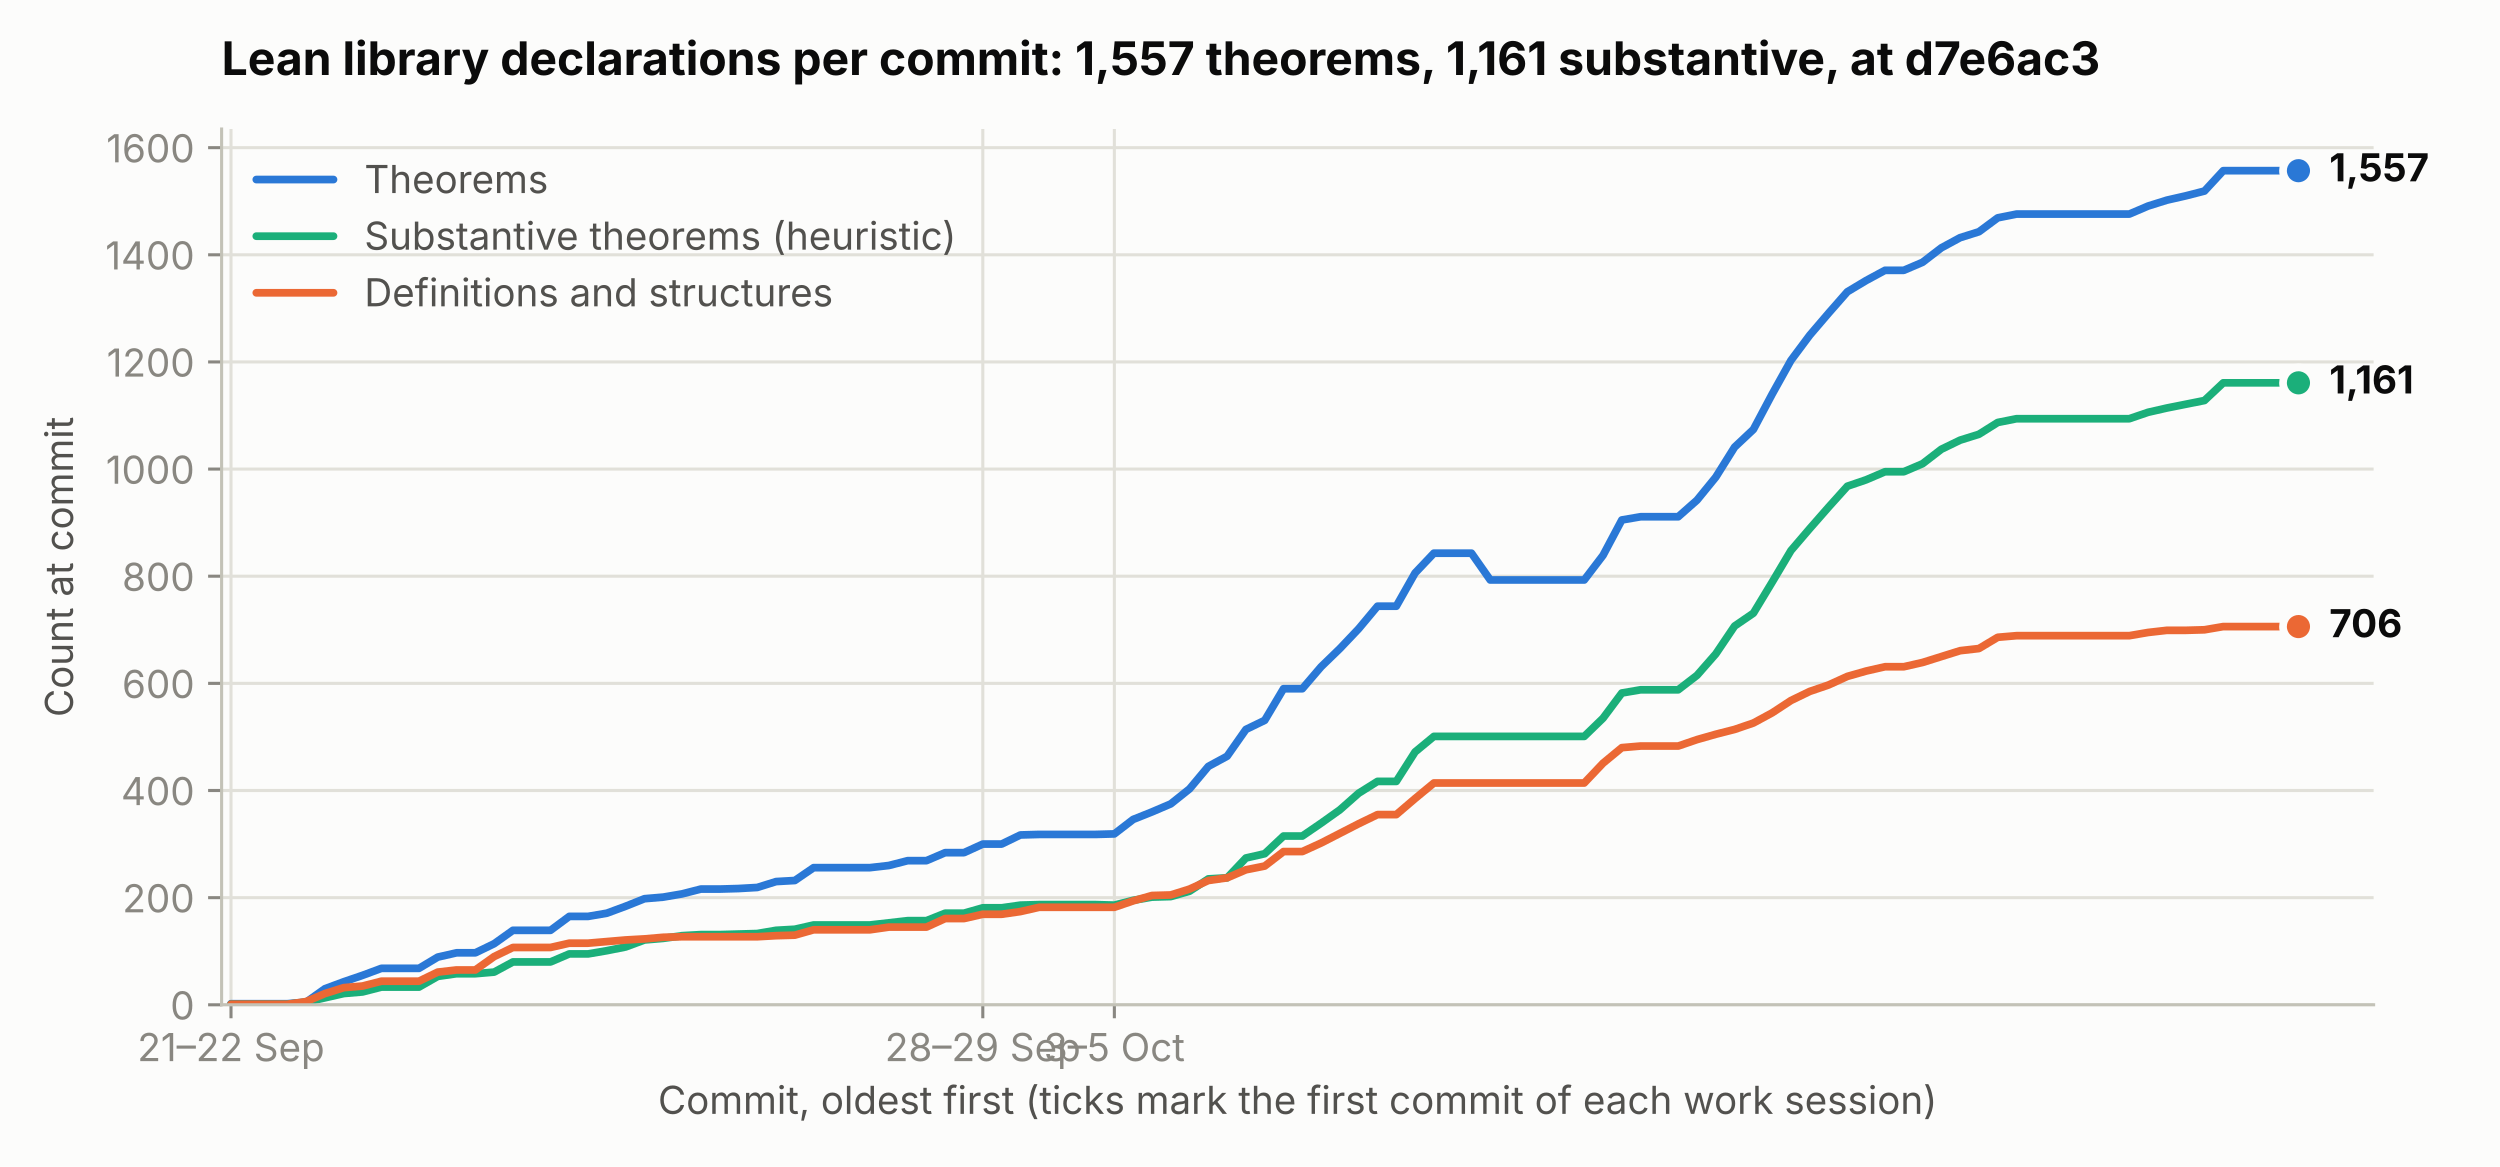
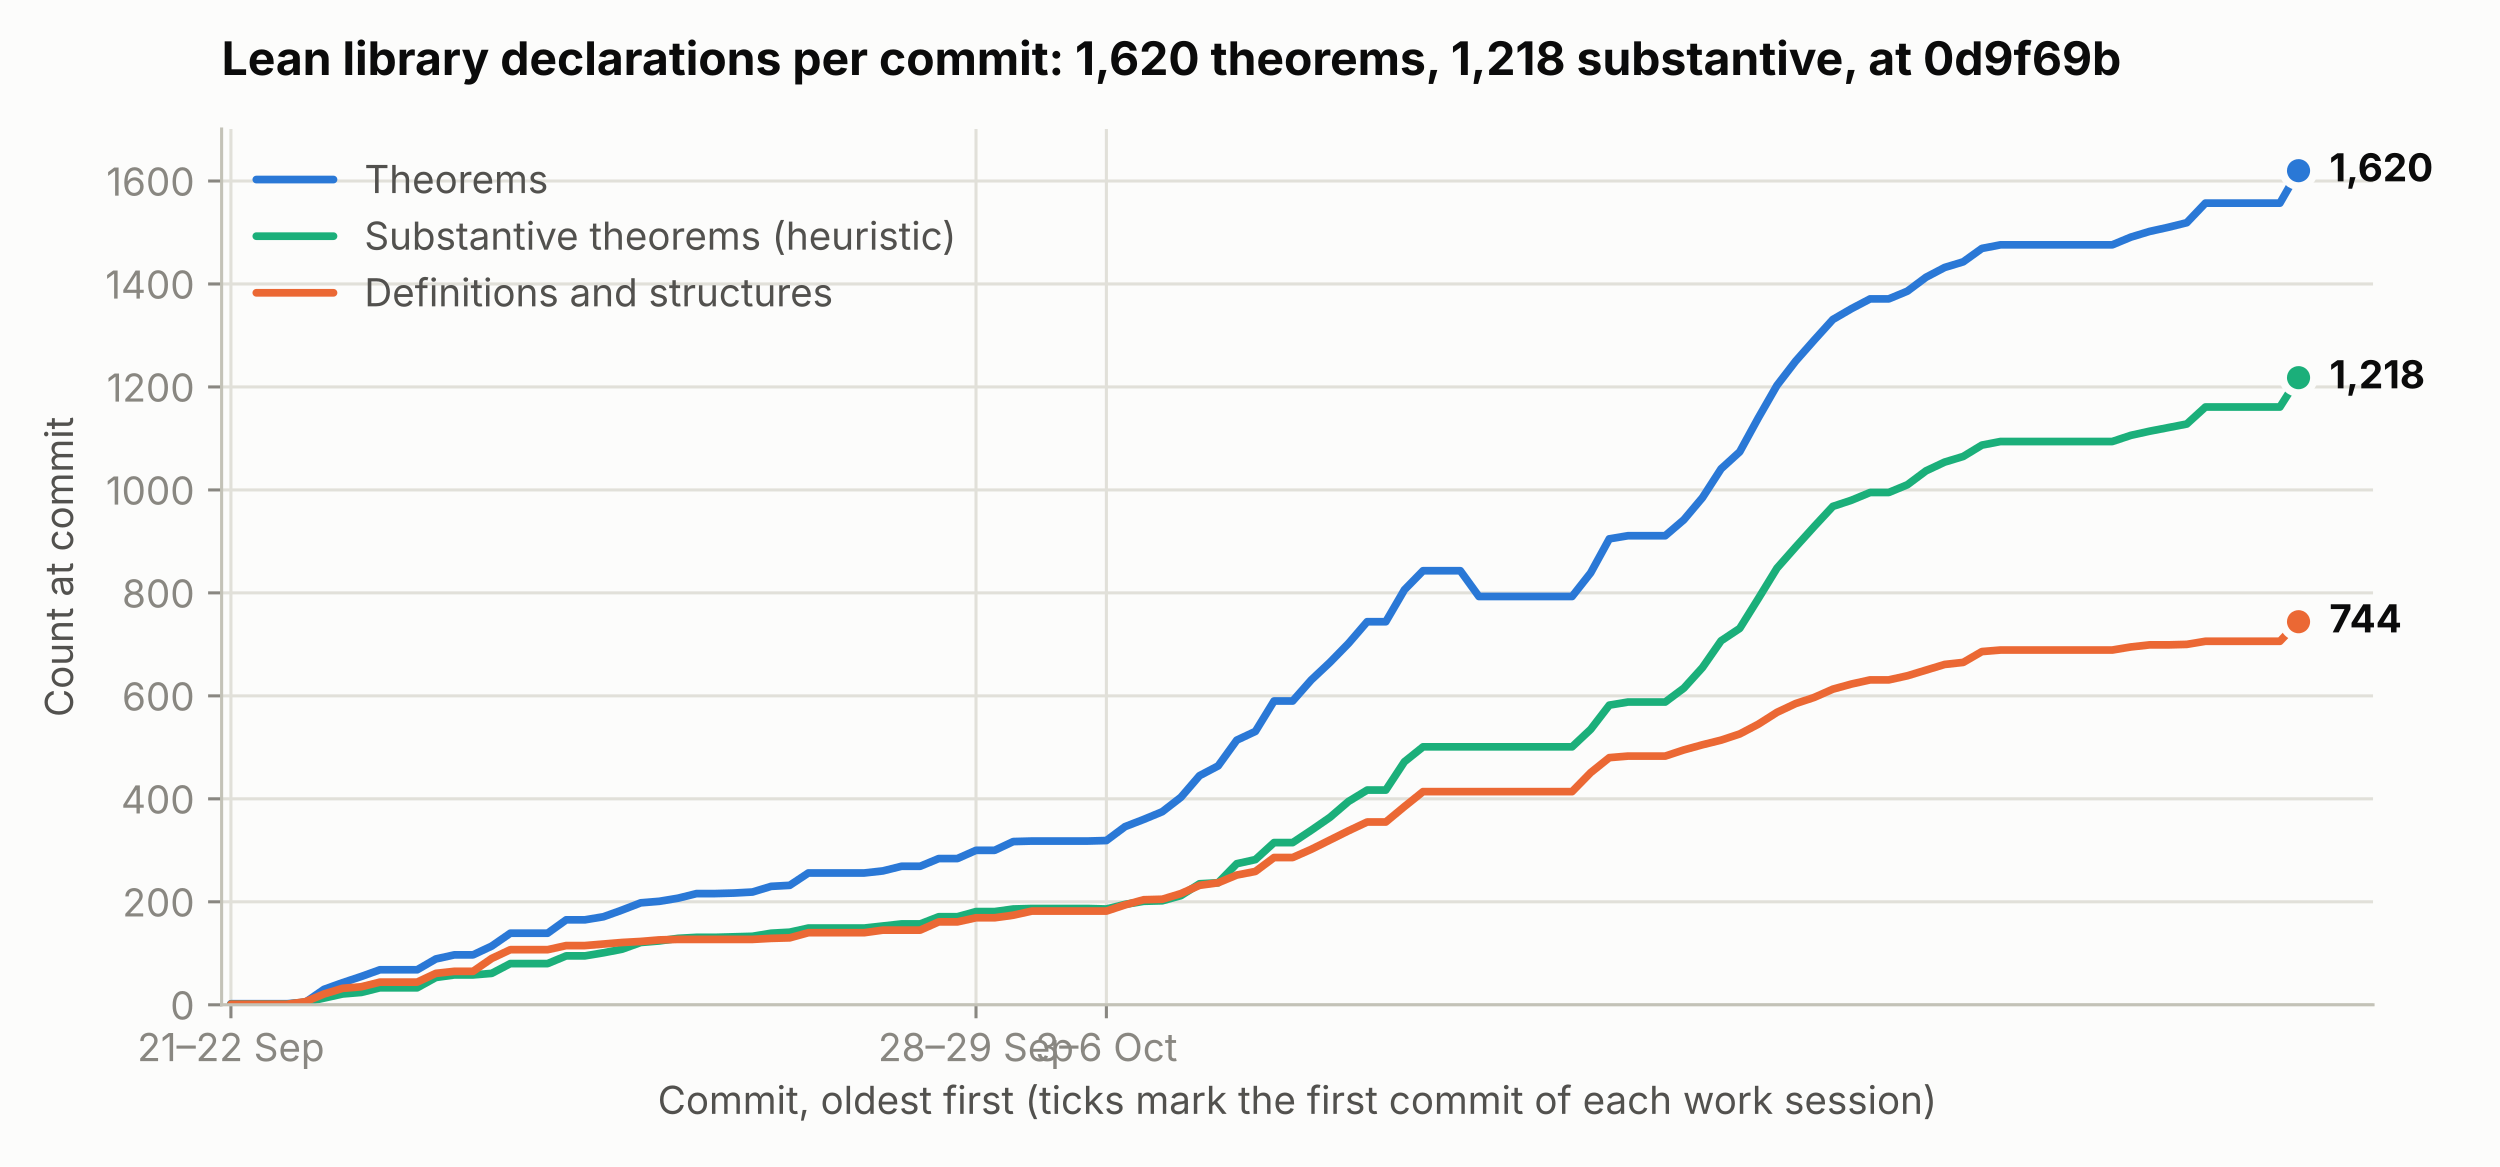
<svg xmlns="http://www.w3.org/2000/svg" xmlns:xlink="http://www.w3.org/1999/xlink" width="648pt" height="302.4pt" viewBox="0 0 648 302.4" version="1.1">
  <defs>
    <style type="text/css">*{stroke-linejoin: round; stroke-linecap: butt}</style>
  </defs>
  <g id="figure_1">
    <g id="patch_1">
      <path d="M 0 302.4 L 648 302.4 L 648 0 L 0 0 z " style="fill: #fcfcfb" />
    </g>
    <g id="axes_1">
      <g id="patch_2">
-         <path d="M 57.44 260.44 L 615.244 260.44 L 615.244 33.44 L 57.44 33.44 z " style="fill: #fcfcfb" />
+         <path d="M 57.44 260.44 L 615.092 260.44 L 615.092 33.44 L 57.44 33.44 z " style="fill: #fcfcfb" />
      </g>
      <g id="matplotlib.axis_1">
        <g id="xtick_1">
          <g id="line2d_1">
-             <path d="M 59.876 260.44 L 59.876 33.44 " clip-path="url(#p59ea59075d)" style="fill: none; stroke: #e1e0d9; stroke-width: 0.8; stroke-linecap: square" />
+             <path d="M 59.854 260.44 L 59.854 33.44 " clip-path="url(#p42e9db47da)" style="fill: none; stroke: #e1e0d9; stroke-width: 0.8; stroke-linecap: square" />
          </g>
          <g id="line2d_2">
            <defs>
              <path id="m02e6627c96" d="M 0 0 L 0 3.5 " style="stroke: #898781; stroke-width: 0.8" />
            </defs>
            <g>
-               <use xlink:href="#m02e6627c96" x="59.876" y="260.44" style="fill: #898781; stroke: #898781; stroke-width: 0.8" />
+               <use xlink:href="#m02e6627c96" x="59.854" y="260.44" style="fill: #898781; stroke: #898781; stroke-width: 0.8" />
            </g>
          </g>
          <g id="text_1">
-             <text style="font-size: 10px; font-family: 'Inter', 'Helvetica Neue', 'Arial', 'DejaVu Sans', sans-serif; text-anchor: middle; fill: #898781" x="59.876" y="275.038" transform="rotate(-0 59.87583 275.0384)">21–22 Sep</text>
+             <text style="font-size: 10px; font-family: 'Inter', 'Helvetica Neue', 'Arial', 'DejaVu Sans', sans-serif; text-anchor: middle; fill: #898781" x="59.854" y="275.038" transform="rotate(-0 59.85408 275.0384)">21–22 Sep</text>
          </g>
        </g>
        <g id="xtick_2">
          <g id="line2d_3">
-             <path d="M 254.742 260.44 L 254.742 33.44 " clip-path="url(#p59ea59075d)" style="fill: none; stroke: #e1e0d9; stroke-width: 0.8; stroke-linecap: square" />
+             <path d="M 252.98 260.44 L 252.98 33.44 " clip-path="url(#p42e9db47da)" style="fill: none; stroke: #e1e0d9; stroke-width: 0.8; stroke-linecap: square" />
          </g>
          <g id="line2d_4">
            <g>
-               <use xlink:href="#m02e6627c96" x="254.742" y="260.44" style="fill: #898781; stroke: #898781; stroke-width: 0.8" />
+               <use xlink:href="#m02e6627c96" x="252.98" y="260.44" style="fill: #898781; stroke: #898781; stroke-width: 0.8" />
            </g>
          </g>
          <g id="text_2">
-             <text style="font-size: 10px; font-family: 'Inter', 'Helvetica Neue', 'Arial', 'DejaVu Sans', sans-serif; text-anchor: middle; fill: #898781" x="254.742" y="275.038" transform="rotate(-0 254.7419 275.0384)">28–29 Sep</text>
+             <text style="font-size: 10px; font-family: 'Inter', 'Helvetica Neue', 'Arial', 'DejaVu Sans', sans-serif; text-anchor: middle; fill: #898781" x="252.98" y="275.038" transform="rotate(-0 252.9804 275.0384)">28–29 Sep</text>
          </g>
        </g>
        <g id="xtick_3">
          <g id="line2d_5">
-             <path d="M 288.843 260.44 L 288.843 33.44 " clip-path="url(#p59ea59075d)" style="fill: none; stroke: #e1e0d9; stroke-width: 0.8; stroke-linecap: square" />
+             <path d="M 286.777 260.44 L 286.777 33.44 " clip-path="url(#p42e9db47da)" style="fill: none; stroke: #e1e0d9; stroke-width: 0.8; stroke-linecap: square" />
          </g>
          <g id="line2d_6">
            <g>
-               <use xlink:href="#m02e6627c96" x="288.843" y="260.44" style="fill: #898781; stroke: #898781; stroke-width: 0.8" />
+               <use xlink:href="#m02e6627c96" x="286.777" y="260.44" style="fill: #898781; stroke: #898781; stroke-width: 0.8" />
            </g>
          </g>
          <g id="text_3">
-             <text style="font-size: 10px; font-family: 'Inter', 'Helvetica Neue', 'Arial', 'DejaVu Sans', sans-serif; text-anchor: middle; fill: #898781" x="288.843" y="275.038" transform="rotate(-0 288.8435 275.0384)">3–5 Oct</text>
+             <text style="font-size: 10px; font-family: 'Inter', 'Helvetica Neue', 'Arial', 'DejaVu Sans', sans-serif; text-anchor: middle; fill: #898781" x="286.777" y="275.038" transform="rotate(-0 286.7775 275.0384)">3–6 Oct</text>
          </g>
        </g>
        <g id="text_4">
-           <text style="font-size: 10px; font-family: 'Inter', 'Helvetica Neue', 'Arial', 'DejaVu Sans', sans-serif; text-anchor: middle; fill: #52514e" x="336.342" y="288.717" transform="rotate(-0 336.3421 288.7166)">Commit, oldest first (ticks mark the first commit of each work session)</text>
+           <text style="font-size: 10px; font-family: 'Inter', 'Helvetica Neue', 'Arial', 'DejaVu Sans', sans-serif; text-anchor: middle; fill: #52514e" x="336.266" y="288.717" transform="rotate(-0 336.2661 288.7166)">Commit, oldest first (ticks mark the first commit of each work session)</text>
        </g>
      </g>
      <g id="matplotlib.axis_2">
        <g id="ytick_1">
          <g id="line2d_7">
-             <path d="M 57.44 260.44 L 615.244 260.44 " clip-path="url(#p59ea59075d)" style="fill: none; stroke: #e1e0d9; stroke-width: 0.8; stroke-linecap: square" />
+             <path d="M 57.44 260.44 L 615.092 260.44 " clip-path="url(#p42e9db47da)" style="fill: none; stroke: #e1e0d9; stroke-width: 0.8; stroke-linecap: square" />
          </g>
          <g id="line2d_8">
            <defs>
              <path id="mba09e6026b" d="M 0 0 L -3.5 0 " style="stroke: #898781; stroke-width: 0.8" />
            </defs>
            <g>
              <use xlink:href="#mba09e6026b" x="57.44" y="260.44" style="fill: #898781; stroke: #898781; stroke-width: 0.8" />
            </g>
          </g>
          <g id="text_5">
            <text style="font-size: 10px; font-family: 'Inter', 'Helvetica Neue', 'Arial', 'DejaVu Sans', sans-serif; text-anchor: end; fill: #898781" x="50.44" y="264.239" transform="rotate(-0 50.44 264.2392)">0</text>
          </g>
        </g>
        <g id="ytick_2">
          <g id="line2d_9">
-             <path d="M 57.44 232.669 L 615.244 232.669 " clip-path="url(#p59ea59075d)" style="fill: none; stroke: #e1e0d9; stroke-width: 0.8; stroke-linecap: square" />
+             <path d="M 57.44 233.749 L 615.092 233.749 " clip-path="url(#p42e9db47da)" style="fill: none; stroke: #e1e0d9; stroke-width: 0.8; stroke-linecap: square" />
          </g>
          <g id="line2d_10">
            <g>
-               <use xlink:href="#mba09e6026b" x="57.44" y="232.669" style="fill: #898781; stroke: #898781; stroke-width: 0.8" />
+               <use xlink:href="#mba09e6026b" x="57.44" y="233.749" style="fill: #898781; stroke: #898781; stroke-width: 0.8" />
            </g>
          </g>
          <g id="text_6">
-             <text style="font-size: 10px; font-family: 'Inter', 'Helvetica Neue', 'Arial', 'DejaVu Sans', sans-serif; text-anchor: end; fill: #898781" x="50.44" y="236.468" transform="rotate(-0 50.44 236.4682)">200</text>
+             <text style="font-size: 10px; font-family: 'Inter', 'Helvetica Neue', 'Arial', 'DejaVu Sans', sans-serif; text-anchor: end; fill: #898781" x="50.44" y="237.548" transform="rotate(-0 50.44 237.5483)">200</text>
          </g>
        </g>
        <g id="ytick_3">
          <g id="line2d_11">
-             <path d="M 57.44 204.898 L 615.244 204.898 " clip-path="url(#p59ea59075d)" style="fill: none; stroke: #e1e0d9; stroke-width: 0.8; stroke-linecap: square" />
+             <path d="M 57.44 207.058 L 615.092 207.058 " clip-path="url(#p42e9db47da)" style="fill: none; stroke: #e1e0d9; stroke-width: 0.8; stroke-linecap: square" />
          </g>
          <g id="line2d_12">
            <g>
-               <use xlink:href="#mba09e6026b" x="57.44" y="204.898" style="fill: #898781; stroke: #898781; stroke-width: 0.8" />
+               <use xlink:href="#mba09e6026b" x="57.44" y="207.058" style="fill: #898781; stroke: #898781; stroke-width: 0.8" />
            </g>
          </g>
          <g id="text_7">
-             <text style="font-size: 10px; font-family: 'Inter', 'Helvetica Neue', 'Arial', 'DejaVu Sans', sans-serif; text-anchor: end; fill: #898781" x="50.44" y="208.697" transform="rotate(-0 50.44 208.6973)">400</text>
+             <text style="font-size: 10px; font-family: 'Inter', 'Helvetica Neue', 'Arial', 'DejaVu Sans', sans-serif; text-anchor: end; fill: #898781" x="50.44" y="210.857" transform="rotate(-0 50.44 210.8573)">400</text>
          </g>
        </g>
        <g id="ytick_4">
          <g id="line2d_13">
-             <path d="M 57.44 177.127 L 615.244 177.127 " clip-path="url(#p59ea59075d)" style="fill: none; stroke: #e1e0d9; stroke-width: 0.8; stroke-linecap: square" />
+             <path d="M 57.44 180.367 L 615.092 180.367 " clip-path="url(#p42e9db47da)" style="fill: none; stroke: #e1e0d9; stroke-width: 0.8; stroke-linecap: square" />
          </g>
          <g id="line2d_14">
            <g>
-               <use xlink:href="#mba09e6026b" x="57.44" y="177.127" style="fill: #898781; stroke: #898781; stroke-width: 0.8" />
+               <use xlink:href="#mba09e6026b" x="57.44" y="180.367" style="fill: #898781; stroke: #898781; stroke-width: 0.8" />
            </g>
          </g>
          <g id="text_8">
-             <text style="font-size: 10px; font-family: 'Inter', 'Helvetica Neue', 'Arial', 'DejaVu Sans', sans-serif; text-anchor: end; fill: #898781" x="50.44" y="180.926" transform="rotate(-0 50.44 180.9263)">600</text>
+             <text style="font-size: 10px; font-family: 'Inter', 'Helvetica Neue', 'Arial', 'DejaVu Sans', sans-serif; text-anchor: end; fill: #898781" x="50.44" y="184.166" transform="rotate(-0 50.44 184.1663)">600</text>
          </g>
        </g>
        <g id="ytick_5">
          <g id="line2d_15">
-             <path d="M 57.44 149.356 L 615.244 149.356 " clip-path="url(#p59ea59075d)" style="fill: none; stroke: #e1e0d9; stroke-width: 0.8; stroke-linecap: square" />
+             <path d="M 57.44 153.676 L 615.092 153.676 " clip-path="url(#p42e9db47da)" style="fill: none; stroke: #e1e0d9; stroke-width: 0.8; stroke-linecap: square" />
          </g>
          <g id="line2d_16">
            <g>
-               <use xlink:href="#mba09e6026b" x="57.44" y="149.356" style="fill: #898781; stroke: #898781; stroke-width: 0.8" />
+               <use xlink:href="#mba09e6026b" x="57.44" y="153.676" style="fill: #898781; stroke: #898781; stroke-width: 0.8" />
            </g>
          </g>
          <g id="text_9">
-             <text style="font-size: 10px; font-family: 'Inter', 'Helvetica Neue', 'Arial', 'DejaVu Sans', sans-serif; text-anchor: end; fill: #898781" x="50.44" y="153.155" transform="rotate(-0 50.44 153.1553)">800</text>
+             <text style="font-size: 10px; font-family: 'Inter', 'Helvetica Neue', 'Arial', 'DejaVu Sans', sans-serif; text-anchor: end; fill: #898781" x="50.44" y="157.475" transform="rotate(-0 50.44 157.4754)">800</text>
          </g>
        </g>
        <g id="ytick_6">
          <g id="line2d_17">
-             <path d="M 57.44 121.585 L 615.244 121.585 " clip-path="url(#p59ea59075d)" style="fill: none; stroke: #e1e0d9; stroke-width: 0.8; stroke-linecap: square" />
+             <path d="M 57.44 126.985 L 615.092 126.985 " clip-path="url(#p42e9db47da)" style="fill: none; stroke: #e1e0d9; stroke-width: 0.8; stroke-linecap: square" />
          </g>
          <g id="line2d_18">
            <g>
-               <use xlink:href="#mba09e6026b" x="57.44" y="121.585" style="fill: #898781; stroke: #898781; stroke-width: 0.8" />
+               <use xlink:href="#mba09e6026b" x="57.44" y="126.985" style="fill: #898781; stroke: #898781; stroke-width: 0.8" />
            </g>
          </g>
          <g id="text_10">
-             <text style="font-size: 10px; font-family: 'Inter', 'Helvetica Neue', 'Arial', 'DejaVu Sans', sans-serif; text-anchor: end; fill: #898781" x="50.44" y="125.384" transform="rotate(-0 50.44 125.3843)">1000</text>
+             <text style="font-size: 10px; font-family: 'Inter', 'Helvetica Neue', 'Arial', 'DejaVu Sans', sans-serif; text-anchor: end; fill: #898781" x="50.44" y="130.784" transform="rotate(-0 50.44 130.7844)">1000</text>
          </g>
        </g>
        <g id="ytick_7">
          <g id="line2d_19">
-             <path d="M 57.44 93.814 L 615.244 93.814 " clip-path="url(#p59ea59075d)" style="fill: none; stroke: #e1e0d9; stroke-width: 0.8; stroke-linecap: square" />
+             <path d="M 57.44 100.294 L 615.092 100.294 " clip-path="url(#p42e9db47da)" style="fill: none; stroke: #e1e0d9; stroke-width: 0.8; stroke-linecap: square" />
          </g>
          <g id="line2d_20">
            <g>
-               <use xlink:href="#mba09e6026b" x="57.44" y="93.814" style="fill: #898781; stroke: #898781; stroke-width: 0.8" />
+               <use xlink:href="#mba09e6026b" x="57.44" y="100.294" style="fill: #898781; stroke: #898781; stroke-width: 0.8" />
            </g>
          </g>
          <g id="text_11">
-             <text style="font-size: 10px; font-family: 'Inter', 'Helvetica Neue', 'Arial', 'DejaVu Sans', sans-serif; text-anchor: end; fill: #898781" x="50.44" y="97.613" transform="rotate(-0 50.44 97.61333)">1200</text>
+             <text style="font-size: 10px; font-family: 'Inter', 'Helvetica Neue', 'Arial', 'DejaVu Sans', sans-serif; text-anchor: end; fill: #898781" x="50.44" y="104.093" transform="rotate(-0 50.44 104.0934)">1200</text>
          </g>
        </g>
        <g id="ytick_8">
          <g id="line2d_21">
-             <path d="M 57.44 66.043 L 615.244 66.043 " clip-path="url(#p59ea59075d)" style="fill: none; stroke: #e1e0d9; stroke-width: 0.8; stroke-linecap: square" />
+             <path d="M 57.44 73.603 L 615.092 73.603 " clip-path="url(#p42e9db47da)" style="fill: none; stroke: #e1e0d9; stroke-width: 0.8; stroke-linecap: square" />
          </g>
          <g id="line2d_22">
            <g>
-               <use xlink:href="#mba09e6026b" x="57.44" y="66.043" style="fill: #898781; stroke: #898781; stroke-width: 0.8" />
+               <use xlink:href="#mba09e6026b" x="57.44" y="73.603" style="fill: #898781; stroke: #898781; stroke-width: 0.8" />
            </g>
          </g>
          <g id="text_12">
-             <text style="font-size: 10px; font-family: 'Inter', 'Helvetica Neue', 'Arial', 'DejaVu Sans', sans-serif; text-anchor: end; fill: #898781" x="50.44" y="69.842" transform="rotate(-0 50.44 69.84235)">1400</text>
+             <text style="font-size: 10px; font-family: 'Inter', 'Helvetica Neue', 'Arial', 'DejaVu Sans', sans-serif; text-anchor: end; fill: #898781" x="50.44" y="77.402" transform="rotate(-0 50.44 77.40245)">1400</text>
          </g>
        </g>
        <g id="ytick_9">
          <g id="line2d_23">
-             <path d="M 57.44 38.272 L 615.244 38.272 " clip-path="url(#p59ea59075d)" style="fill: none; stroke: #e1e0d9; stroke-width: 0.8; stroke-linecap: square" />
+             <path d="M 57.44 46.912 L 615.092 46.912 " clip-path="url(#p42e9db47da)" style="fill: none; stroke: #e1e0d9; stroke-width: 0.8; stroke-linecap: square" />
          </g>
          <g id="line2d_24">
            <g>
-               <use xlink:href="#mba09e6026b" x="57.44" y="38.272" style="fill: #898781; stroke: #898781; stroke-width: 0.8" />
+               <use xlink:href="#mba09e6026b" x="57.44" y="46.912" style="fill: #898781; stroke: #898781; stroke-width: 0.8" />
            </g>
          </g>
          <g id="text_13">
-             <text style="font-size: 10px; font-family: 'Inter', 'Helvetica Neue', 'Arial', 'DejaVu Sans', sans-serif; text-anchor: end; fill: #898781" x="50.44" y="42.071" transform="rotate(-0 50.44 42.07137)">1600</text>
+             <text style="font-size: 10px; font-family: 'Inter', 'Helvetica Neue', 'Arial', 'DejaVu Sans', sans-serif; text-anchor: end; fill: #898781" x="50.44" y="50.711" transform="rotate(-0 50.44 50.71148)">1600</text>
          </g>
        </g>
        <g id="text_14">
          <text style="font-size: 10px; font-family: 'Inter', 'Helvetica Neue', 'Arial', 'DejaVu Sans', sans-serif; text-anchor: middle; fill: #52514e" x="18.91" y="146.94" transform="rotate(-90 18.91031 146.94)">Count at commit</text>
        </g>
      </g>
      <g id="line2d_25">
-         <path d="M 59.876 260.162 L 64.747 260.162 L 69.619 260.162 L 74.491 260.162 L 79.362 259.746 L 84.234 256.274 L 89.106 254.469 L 93.977 252.803 L 98.849 250.998 L 103.721 250.998 L 108.592 250.998 L 113.464 248.082 L 118.336 246.971 L 123.207 246.971 L 128.079 244.611 L 132.951 241.139 L 137.822 241.139 L 142.694 241.139 L 147.566 237.529 L 152.437 237.529 L 157.309 236.696 L 162.181 234.891 L 167.052 232.947 L 171.924 232.53 L 176.795 231.697 L 181.667 230.447 L 186.539 230.447 L 191.41 230.308 L 196.282 230.031 L 201.154 228.503 L 206.025 228.226 L 210.897 224.893 L 215.769 224.893 L 220.64 224.893 L 225.512 224.893 L 230.384 224.338 L 235.255 223.088 L 240.127 223.088 L 244.999 221.005 L 249.87 221.005 L 254.742 218.784 L 259.614 218.784 L 264.485 216.423 L 269.357 216.284 L 274.228 216.284 L 279.1 216.284 L 283.972 216.284 L 288.843 216.145 L 293.715 212.396 L 298.587 210.452 L 303.458 208.369 L 308.33 204.481 L 313.202 198.65 L 318.073 196.011 L 322.945 189.069 L 327.817 186.708 L 332.688 178.516 L 337.56 178.516 L 342.432 172.823 L 347.303 168.101 L 352.175 162.964 L 357.047 157.132 L 361.918 157.132 L 366.79 148.523 L 371.662 143.385 L 376.533 143.385 L 381.405 143.385 L 386.276 150.328 L 391.148 150.328 L 396.02 150.328 L 400.891 150.328 L 405.763 150.328 L 410.635 150.328 L 415.506 143.941 L 420.378 134.776 L 425.25 133.943 L 430.121 133.943 L 434.993 133.943 L 439.865 129.639 L 444.736 123.668 L 449.608 115.892 L 454.48 111.31 L 459.351 102.145 L 464.223 93.398 L 469.095 86.871 L 473.966 81.178 L 478.838 75.624 L 483.71 72.708 L 488.581 70.07 L 493.453 70.07 L 498.324 67.987 L 503.196 64.238 L 508.068 61.6 L 512.939 60.072 L 517.811 56.462 L 522.683 55.49 L 527.554 55.49 L 532.426 55.49 L 537.298 55.49 L 542.169 55.49 L 547.041 55.49 L 551.913 55.49 L 556.784 53.407 L 561.656 51.88 L 566.528 50.769 L 571.399 49.519 L 576.271 44.243 L 581.143 44.243 L 586.014 44.243 L 590.886 44.243 L 595.757 44.243 " clip-path="url(#p59ea59075d)" style="fill: none; stroke: #2a78d6; stroke-width: 2; stroke-linecap: round" />
+         <path d="M 59.854 260.173 L 64.682 260.173 L 69.51 260.173 L 74.339 260.173 L 79.167 259.773 L 83.995 256.436 L 88.823 254.701 L 93.651 253.1 L 98.479 251.365 L 103.307 251.365 L 108.136 251.365 L 112.964 248.563 L 117.792 247.495 L 122.62 247.495 L 127.448 245.226 L 132.276 241.89 L 137.105 241.89 L 141.933 241.89 L 146.761 238.42 L 151.589 238.42 L 156.417 237.619 L 161.245 235.884 L 166.074 234.016 L 170.902 233.616 L 175.73 232.815 L 180.558 231.614 L 185.386 231.614 L 190.214 231.48 L 195.042 231.213 L 199.871 229.745 L 204.699 229.478 L 209.527 226.276 L 214.355 226.276 L 219.183 226.276 L 224.011 226.276 L 228.84 225.742 L 233.668 224.541 L 238.496 224.541 L 243.324 222.539 L 248.152 222.539 L 252.98 220.404 L 257.809 220.404 L 262.637 218.135 L 267.465 218.001 L 272.293 218.001 L 277.121 218.001 L 281.949 218.001 L 286.777 217.868 L 291.606 214.265 L 296.434 212.396 L 301.262 210.394 L 306.09 206.658 L 310.918 201.053 L 315.746 198.517 L 320.575 191.844 L 325.403 189.575 L 330.231 181.702 L 335.059 181.702 L 339.887 176.23 L 344.715 171.693 L 349.544 166.755 L 354.372 161.15 L 359.2 161.15 L 364.028 152.875 L 368.856 147.938 L 373.684 147.938 L 378.512 147.938 L 383.341 154.61 L 388.169 154.61 L 392.997 154.61 L 397.825 154.61 L 402.653 154.61 L 407.481 154.61 L 412.31 148.471 L 417.138 139.663 L 421.966 138.863 L 426.794 138.863 L 431.622 138.863 L 436.45 134.726 L 441.279 128.987 L 446.107 121.514 L 450.935 117.11 L 455.763 108.301 L 460.591 99.894 L 465.419 93.621 L 470.247 88.15 L 475.076 82.812 L 479.904 80.009 L 484.732 77.473 L 489.56 77.473 L 494.388 75.472 L 499.216 71.868 L 504.045 69.333 L 508.873 67.865 L 513.701 64.395 L 518.529 63.461 L 523.357 63.461 L 528.185 63.461 L 533.014 63.461 L 537.842 63.461 L 542.67 63.461 L 547.498 63.461 L 552.326 61.459 L 557.154 59.991 L 561.982 58.923 L 566.811 57.722 L 571.639 52.651 L 576.467 52.651 L 581.295 52.651 L 586.123 52.651 L 590.951 52.651 L 595.78 44.243 " clip-path="url(#p42e9db47da)" style="fill: none; stroke: #2a78d6; stroke-width: 2; stroke-linecap: round" />
      </g>
      <g id="line2d_26">
        <defs>
          <path id="m0a6db412ab" d="M 0 4 C 1.061 4 2.078 3.579 2.828 2.828 C 3.579 2.078 4 1.061 4 0 C 4 -1.061 3.579 -2.078 2.828 -2.828 C 2.078 -3.579 1.061 -4 0 -4 C -1.061 -4 -2.078 -3.579 -2.828 -2.828 C -3.579 -2.078 -4 -1.061 -4 0 C -4 1.061 -3.579 2.078 -2.828 2.828 C -2.078 3.579 -1.061 4 0 4 z " style="stroke: #fcfcfb; stroke-width: 2" />
        </defs>
-         <g clip-path="url(#p59ea59075d)">
-           <use xlink:href="#m0a6db412ab" x="595.757" y="44.243" style="fill: #2a78d6; stroke: #fcfcfb; stroke-width: 2" />
+         <g clip-path="url(#p42e9db47da)">
+           <use xlink:href="#m0a6db412ab" x="595.78" y="44.243" style="fill: #2a78d6; stroke: #fcfcfb; stroke-width: 2" />
        </g>
      </g>
      <g id="line2d_27">
-         <path d="M 59.876 260.301 L 64.747 260.301 L 69.619 260.301 L 74.491 260.301 L 79.362 259.746 L 84.234 258.635 L 89.106 257.524 L 93.977 257.107 L 98.849 255.858 L 103.721 255.858 L 108.592 255.858 L 113.464 253.081 L 118.336 252.386 L 123.207 252.386 L 128.079 251.97 L 132.951 249.332 L 137.822 249.332 L 142.694 249.332 L 147.566 247.249 L 152.437 247.249 L 157.309 246.416 L 162.181 245.444 L 167.052 243.639 L 171.924 243.222 L 176.795 242.528 L 181.667 242.25 L 186.539 242.25 L 191.41 242.111 L 196.282 241.972 L 201.154 241.139 L 206.025 240.861 L 210.897 239.751 L 215.769 239.751 L 220.64 239.751 L 225.512 239.751 L 230.384 239.195 L 235.255 238.64 L 240.127 238.64 L 244.999 236.696 L 249.87 236.696 L 254.742 235.307 L 259.614 235.307 L 264.485 234.613 L 269.357 234.474 L 274.228 234.474 L 279.1 234.474 L 283.972 234.474 L 288.843 234.613 L 293.715 233.363 L 298.587 232.53 L 303.458 232.391 L 308.33 231.003 L 313.202 227.809 L 318.073 227.531 L 322.945 222.394 L 327.817 221.283 L 332.688 216.701 L 337.56 216.701 L 342.432 213.368 L 347.303 209.897 L 352.175 205.592 L 357.047 202.538 L 361.918 202.538 L 366.79 194.9 L 371.662 190.874 L 376.533 190.874 L 381.405 190.874 L 386.276 190.874 L 391.148 190.874 L 396.02 190.874 L 400.891 190.874 L 405.763 190.874 L 410.635 190.874 L 415.506 186.153 L 420.378 179.626 L 425.25 178.793 L 430.121 178.793 L 434.993 178.793 L 439.865 175.044 L 444.736 169.49 L 449.608 162.27 L 454.48 158.937 L 459.351 150.883 L 464.223 142.691 L 469.095 136.998 L 473.966 131.444 L 478.838 126.028 L 483.71 124.362 L 488.581 122.279 L 493.453 122.279 L 498.324 120.197 L 503.196 116.447 L 508.068 114.087 L 512.939 112.56 L 517.811 109.505 L 522.683 108.533 L 527.554 108.533 L 532.426 108.533 L 537.298 108.533 L 542.169 108.533 L 547.041 108.533 L 551.913 108.533 L 556.784 106.866 L 561.656 105.756 L 566.528 104.784 L 571.399 103.812 L 576.271 99.229 L 581.143 99.229 L 586.014 99.229 L 590.886 99.229 L 595.757 99.229 " clip-path="url(#p59ea59075d)" style="fill: none; stroke: #1baf7a; stroke-width: 2; stroke-linecap: round" />
+         <path d="M 59.854 260.307 L 64.682 260.307 L 69.51 260.307 L 74.339 260.307 L 79.167 259.773 L 83.995 258.705 L 88.823 257.637 L 93.651 257.237 L 98.479 256.036 L 103.307 256.036 L 108.136 256.036 L 112.964 253.367 L 117.792 252.7 L 122.62 252.7 L 127.448 252.299 L 132.276 249.764 L 137.105 249.764 L 141.933 249.764 L 146.761 247.762 L 151.589 247.762 L 156.417 246.961 L 161.245 246.027 L 166.074 244.292 L 170.902 243.892 L 175.73 243.224 L 180.558 242.957 L 185.386 242.957 L 190.214 242.824 L 195.042 242.691 L 199.871 241.89 L 204.699 241.623 L 209.527 240.555 L 214.355 240.555 L 219.183 240.555 L 224.011 240.555 L 228.84 240.021 L 233.668 239.488 L 238.496 239.488 L 243.324 237.619 L 248.152 237.619 L 252.98 236.285 L 257.809 236.285 L 262.637 235.617 L 267.465 235.484 L 272.293 235.484 L 277.121 235.484 L 281.949 235.484 L 286.777 235.617 L 291.606 234.416 L 296.434 233.616 L 301.262 233.482 L 306.09 232.148 L 310.918 229.078 L 315.746 228.811 L 320.575 223.873 L 325.403 222.806 L 330.231 218.402 L 335.059 218.402 L 339.887 215.199 L 344.715 211.862 L 349.544 207.725 L 354.372 204.789 L 359.2 204.789 L 364.028 197.449 L 368.856 193.579 L 373.684 193.579 L 378.512 193.579 L 383.341 193.579 L 388.169 193.579 L 392.997 193.579 L 397.825 193.579 L 402.653 193.579 L 407.481 193.579 L 412.31 189.042 L 417.138 182.769 L 421.966 181.969 L 426.794 181.969 L 431.622 181.969 L 436.45 178.365 L 441.279 173.027 L 446.107 166.087 L 450.935 162.885 L 455.763 155.144 L 460.591 147.27 L 465.419 141.799 L 470.247 136.46 L 475.076 131.256 L 479.904 129.654 L 484.732 127.652 L 489.56 127.652 L 494.388 125.651 L 499.216 122.047 L 504.045 119.779 L 508.873 118.311 L 513.701 115.375 L 518.529 114.44 L 523.357 114.44 L 528.185 114.44 L 533.014 114.44 L 537.842 114.44 L 542.67 114.44 L 547.498 114.44 L 552.326 112.839 L 557.154 111.771 L 561.982 110.837 L 566.811 109.903 L 571.639 105.499 L 576.467 105.499 L 581.295 105.499 L 586.123 105.499 L 590.951 105.499 L 595.78 97.892 " clip-path="url(#p42e9db47da)" style="fill: none; stroke: #1baf7a; stroke-width: 2; stroke-linecap: round" />
      </g>
      <g id="line2d_28">
        <defs>
          <path id="m3a7581996c" d="M 0 4 C 1.061 4 2.078 3.579 2.828 2.828 C 3.579 2.078 4 1.061 4 0 C 4 -1.061 3.579 -2.078 2.828 -2.828 C 2.078 -3.579 1.061 -4 0 -4 C -1.061 -4 -2.078 -3.579 -2.828 -2.828 C -3.579 -2.078 -4 -1.061 -4 0 C -4 1.061 -3.579 2.078 -2.828 2.828 C -2.078 3.579 -1.061 4 0 4 z " style="stroke: #fcfcfb; stroke-width: 2" />
        </defs>
-         <g clip-path="url(#p59ea59075d)">
-           <use xlink:href="#m3a7581996c" x="595.757" y="99.229" style="fill: #1baf7a; stroke: #fcfcfb; stroke-width: 2" />
+         <g clip-path="url(#p42e9db47da)">
+           <use xlink:href="#m3a7581996c" x="595.78" y="97.892" style="fill: #1baf7a; stroke: #fcfcfb; stroke-width: 2" />
        </g>
      </g>
      <g id="line2d_29">
-         <path d="M 59.876 260.301 L 64.747 260.301 L 69.619 260.301 L 74.491 260.301 L 79.362 259.607 L 84.234 257.524 L 89.106 255.997 L 93.977 255.58 L 98.849 254.33 L 103.721 254.33 L 108.592 254.33 L 113.464 251.97 L 118.336 251.414 L 123.207 251.414 L 128.079 247.943 L 132.951 245.583 L 137.822 245.583 L 142.694 245.583 L 147.566 244.472 L 152.437 244.472 L 157.309 244.055 L 162.181 243.639 L 167.052 243.361 L 171.924 242.944 L 176.795 242.805 L 181.667 242.805 L 186.539 242.805 L 191.41 242.805 L 196.282 242.805 L 201.154 242.528 L 206.025 242.389 L 210.897 241 L 215.769 241 L 220.64 241 L 225.512 241 L 230.384 240.306 L 235.255 240.306 L 240.127 240.306 L 244.999 238.084 L 249.87 238.084 L 254.742 236.974 L 259.614 236.974 L 264.485 236.279 L 269.357 235.168 L 274.228 235.168 L 279.1 235.168 L 283.972 235.168 L 288.843 235.168 L 293.715 233.502 L 298.587 232.114 L 303.458 231.975 L 308.33 230.447 L 313.202 228.226 L 318.073 227.531 L 322.945 225.449 L 327.817 224.477 L 332.688 220.727 L 337.56 220.727 L 342.432 218.506 L 347.303 216.006 L 352.175 213.507 L 357.047 211.147 L 361.918 211.147 L 366.79 206.981 L 371.662 202.954 L 376.533 202.954 L 381.405 202.954 L 386.276 202.954 L 391.148 202.954 L 396.02 202.954 L 400.891 202.954 L 405.763 202.954 L 410.635 202.954 L 415.506 197.816 L 420.378 193.79 L 425.25 193.373 L 430.121 193.373 L 434.993 193.373 L 439.865 191.707 L 444.736 190.318 L 449.608 189.069 L 454.48 187.402 L 459.351 184.764 L 464.223 181.57 L 469.095 179.21 L 473.966 177.544 L 478.838 175.322 L 483.71 173.933 L 488.581 172.823 L 493.453 172.823 L 498.324 171.712 L 503.196 170.184 L 508.068 168.657 L 512.939 168.101 L 517.811 165.186 L 522.683 164.769 L 527.554 164.769 L 532.426 164.769 L 537.298 164.769 L 542.169 164.769 L 547.041 164.769 L 551.913 164.769 L 556.784 163.936 L 561.656 163.38 L 566.528 163.38 L 571.399 163.242 L 576.271 162.408 L 581.143 162.408 L 586.014 162.408 L 590.886 162.408 L 595.757 162.408 " clip-path="url(#p59ea59075d)" style="fill: none; stroke: #eb6834; stroke-width: 2; stroke-linecap: round" />
+         <path d="M 59.854 260.307 L 64.682 260.307 L 69.51 260.307 L 74.339 260.307 L 79.167 259.639 L 83.995 257.637 L 88.823 256.169 L 93.651 255.769 L 98.479 254.568 L 103.307 254.568 L 108.136 254.568 L 112.964 252.299 L 117.792 251.765 L 122.62 251.765 L 127.448 248.429 L 132.276 246.16 L 137.105 246.16 L 141.933 246.16 L 146.761 245.093 L 151.589 245.093 L 156.417 244.692 L 161.245 244.292 L 166.074 244.025 L 170.902 243.625 L 175.73 243.491 L 180.558 243.491 L 185.386 243.491 L 190.214 243.491 L 195.042 243.491 L 199.871 243.224 L 204.699 243.091 L 209.527 241.756 L 214.355 241.756 L 219.183 241.756 L 224.011 241.756 L 228.84 241.089 L 233.668 241.089 L 238.496 241.089 L 243.324 238.954 L 248.152 238.954 L 252.98 237.886 L 257.809 237.886 L 262.637 237.219 L 267.465 236.151 L 272.293 236.151 L 277.121 236.151 L 281.949 236.151 L 286.777 236.151 L 291.606 234.55 L 296.434 233.215 L 301.262 233.082 L 306.09 231.614 L 310.918 229.478 L 315.746 228.811 L 320.575 226.809 L 325.403 225.875 L 330.231 222.272 L 335.059 222.272 L 339.887 220.137 L 344.715 217.734 L 349.544 215.332 L 354.372 213.064 L 359.2 213.064 L 364.028 209.06 L 368.856 205.19 L 373.684 205.19 L 378.512 205.19 L 383.341 205.19 L 388.169 205.19 L 392.997 205.19 L 397.825 205.19 L 402.653 205.19 L 407.481 205.19 L 412.31 200.252 L 417.138 196.382 L 421.966 195.981 L 426.794 195.981 L 431.622 195.981 L 436.45 194.38 L 441.279 193.045 L 446.107 191.844 L 450.935 190.243 L 455.763 187.707 L 460.591 184.638 L 465.419 182.369 L 470.247 180.767 L 475.076 178.632 L 479.904 177.298 L 484.732 176.23 L 489.56 176.23 L 494.388 175.162 L 499.216 173.694 L 504.045 172.226 L 508.873 171.693 L 513.701 168.89 L 518.529 168.49 L 523.357 168.49 L 528.185 168.49 L 533.014 168.49 L 537.842 168.49 L 542.67 168.49 L 547.498 168.49 L 552.326 167.689 L 557.154 167.155 L 561.982 167.155 L 566.811 167.022 L 571.639 166.221 L 576.467 166.221 L 581.295 166.221 L 586.123 166.221 L 590.951 166.221 L 595.78 161.15 " clip-path="url(#p42e9db47da)" style="fill: none; stroke: #eb6834; stroke-width: 2; stroke-linecap: round" />
      </g>
      <g id="line2d_30">
        <defs>
          <path id="mdf5fe9879e" d="M 0 4 C 1.061 4 2.078 3.579 2.828 2.828 C 3.579 2.078 4 1.061 4 0 C 4 -1.061 3.579 -2.078 2.828 -2.828 C 2.078 -3.579 1.061 -4 0 -4 C -1.061 -4 -2.078 -3.579 -2.828 -2.828 C -3.579 -2.078 -4 -1.061 -4 0 C -4 1.061 -3.579 2.078 -2.828 2.828 C -2.078 3.579 -1.061 4 0 4 z " style="stroke: #fcfcfb; stroke-width: 2" />
        </defs>
-         <g clip-path="url(#p59ea59075d)">
-           <use xlink:href="#mdf5fe9879e" x="595.757" y="162.408" style="fill: #eb6834; stroke: #fcfcfb; stroke-width: 2" />
+         <g clip-path="url(#p42e9db47da)">
+           <use xlink:href="#mdf5fe9879e" x="595.78" y="161.15" style="fill: #eb6834; stroke: #fcfcfb; stroke-width: 2" />
        </g>
      </g>
      <g id="patch_3">
        <path d="M 57.44 260.44 L 57.44 33.44 " style="fill: none; stroke: #c3c2b7; stroke-width: 0.8; stroke-linejoin: miter; stroke-linecap: square" />
      </g>
      <g id="patch_4">
-         <path d="M 57.44 260.44 L 615.244 260.44 " style="fill: none; stroke: #c3c2b7; stroke-width: 0.8; stroke-linejoin: miter; stroke-linecap: square" />
+         <path d="M 57.44 260.44 L 615.092 260.44 " style="fill: none; stroke: #c3c2b7; stroke-width: 0.8; stroke-linejoin: miter; stroke-linecap: square" />
      </g>
      <g id="text_15">
-         <text style="font-weight: 700; font-size: 10px; font-family: 'Inter', 'Helvetica Neue', 'Arial', 'DejaVu Sans', sans-serif; text-anchor: start; fill: #0b0b0b" x="603.757" y="47.002" transform="rotate(-0 603.7575 47.00229)">1,557</text>
+         <text style="font-weight: 700; font-size: 10px; font-family: 'Inter', 'Helvetica Neue', 'Arial', 'DejaVu Sans', sans-serif; text-anchor: start; fill: #0b0b0b" x="603.78" y="47.003" transform="rotate(-0 603.7796 47.00254)">1,620</text>
      </g>
      <g id="text_16">
-         <text style="font-weight: 700; font-size: 10px; font-family: 'Inter', 'Helvetica Neue', 'Arial', 'DejaVu Sans', sans-serif; text-anchor: start; fill: #0b0b0b" x="603.757" y="101.989" transform="rotate(-0 603.7575 101.9888)">1,161</text>
+         <text style="font-weight: 700; font-size: 10px; font-family: 'Inter', 'Helvetica Neue', 'Arial', 'DejaVu Sans', sans-serif; text-anchor: start; fill: #0b0b0b" x="603.78" y="100.651" transform="rotate(-0 603.7796 100.6514)">1,218</text>
      </g>
      <g id="text_17">
-         <text style="font-weight: 700; font-size: 10px; font-family: 'Inter', 'Helvetica Neue', 'Arial', 'DejaVu Sans', sans-serif; text-anchor: start; fill: #0b0b0b" x="603.757" y="165.168" transform="rotate(-0 603.7575 165.1678)">706</text>
+         <text style="font-weight: 700; font-size: 10px; font-family: 'Inter', 'Helvetica Neue', 'Arial', 'DejaVu Sans', sans-serif; text-anchor: start; fill: #0b0b0b" x="603.78" y="163.909" transform="rotate(-0 603.7796 163.909)">744</text>
      </g>
      <g id="text_18">
-         <text style="font-weight: 700; font-size: 12px; font-family: 'Inter', 'Helvetica Neue', 'Arial', 'DejaVu Sans', sans-serif; text-anchor: start; fill: #0b0b0b" x="57.44" y="19.44" transform="rotate(-0 57.44 19.44)">Lean library declarations per commit: 1,557 theorems, 1,161 substantive, at d7e6ac3</text>
+         <text style="font-weight: 700; font-size: 12px; font-family: 'Inter', 'Helvetica Neue', 'Arial', 'DejaVu Sans', sans-serif; text-anchor: start; fill: #0b0b0b" x="57.44" y="19.44" transform="rotate(-0 57.44 19.44)">Lean library declarations per commit: 1,620 theorems, 1,218 substantive, at 0d9f69b</text>
      </g>
      <g id="legend_1">
        <g id="line2d_31">
          <path d="M 66.44 46.538 L 76.44 46.538 L 86.44 46.538 " style="fill: none; stroke: #2a78d6; stroke-width: 2; stroke-linecap: round" />
        </g>
        <g id="text_19">
          <text style="font-size: 10px; font-family: 'Inter', 'Helvetica Neue', 'Arial', 'DejaVu Sans', sans-serif; text-anchor: start; fill: #52514e" x="94.44" y="50.038" transform="rotate(-0 94.44 50.03844)">Theorems</text>
        </g>
        <g id="line2d_32">
          <path d="M 66.44 61.217 L 76.44 61.217 L 86.44 61.217 " style="fill: none; stroke: #1baf7a; stroke-width: 2; stroke-linecap: round" />
        </g>
        <g id="text_20">
          <text style="font-size: 10px; font-family: 'Inter', 'Helvetica Neue', 'Arial', 'DejaVu Sans', sans-serif; text-anchor: start; fill: #52514e" x="94.44" y="64.717" transform="rotate(-0 94.44 64.71656)">Substantive theorems (heuristic)</text>
        </g>
        <g id="line2d_33">
          <path d="M 66.44 75.895 L 76.44 75.895 L 86.44 75.895 " style="fill: none; stroke: #eb6834; stroke-width: 2; stroke-linecap: round" />
        </g>
        <g id="text_21">
          <text style="font-size: 10px; font-family: 'Inter', 'Helvetica Neue', 'Arial', 'DejaVu Sans', sans-serif; text-anchor: start; fill: #52514e" x="94.44" y="79.395" transform="rotate(-0 94.44 79.39469)">Definitions and structures</text>
        </g>
      </g>
    </g>
  </g>
  <defs>
-     <clipPath id="p59ea59075d">
-       <rect x="57.44" y="33.44" width="557.804" height="227" />
+     <clipPath id="p42e9db47da">
+       <rect x="57.44" y="33.44" width="557.652" height="227" />
    </clipPath>
  </defs>
</svg>
